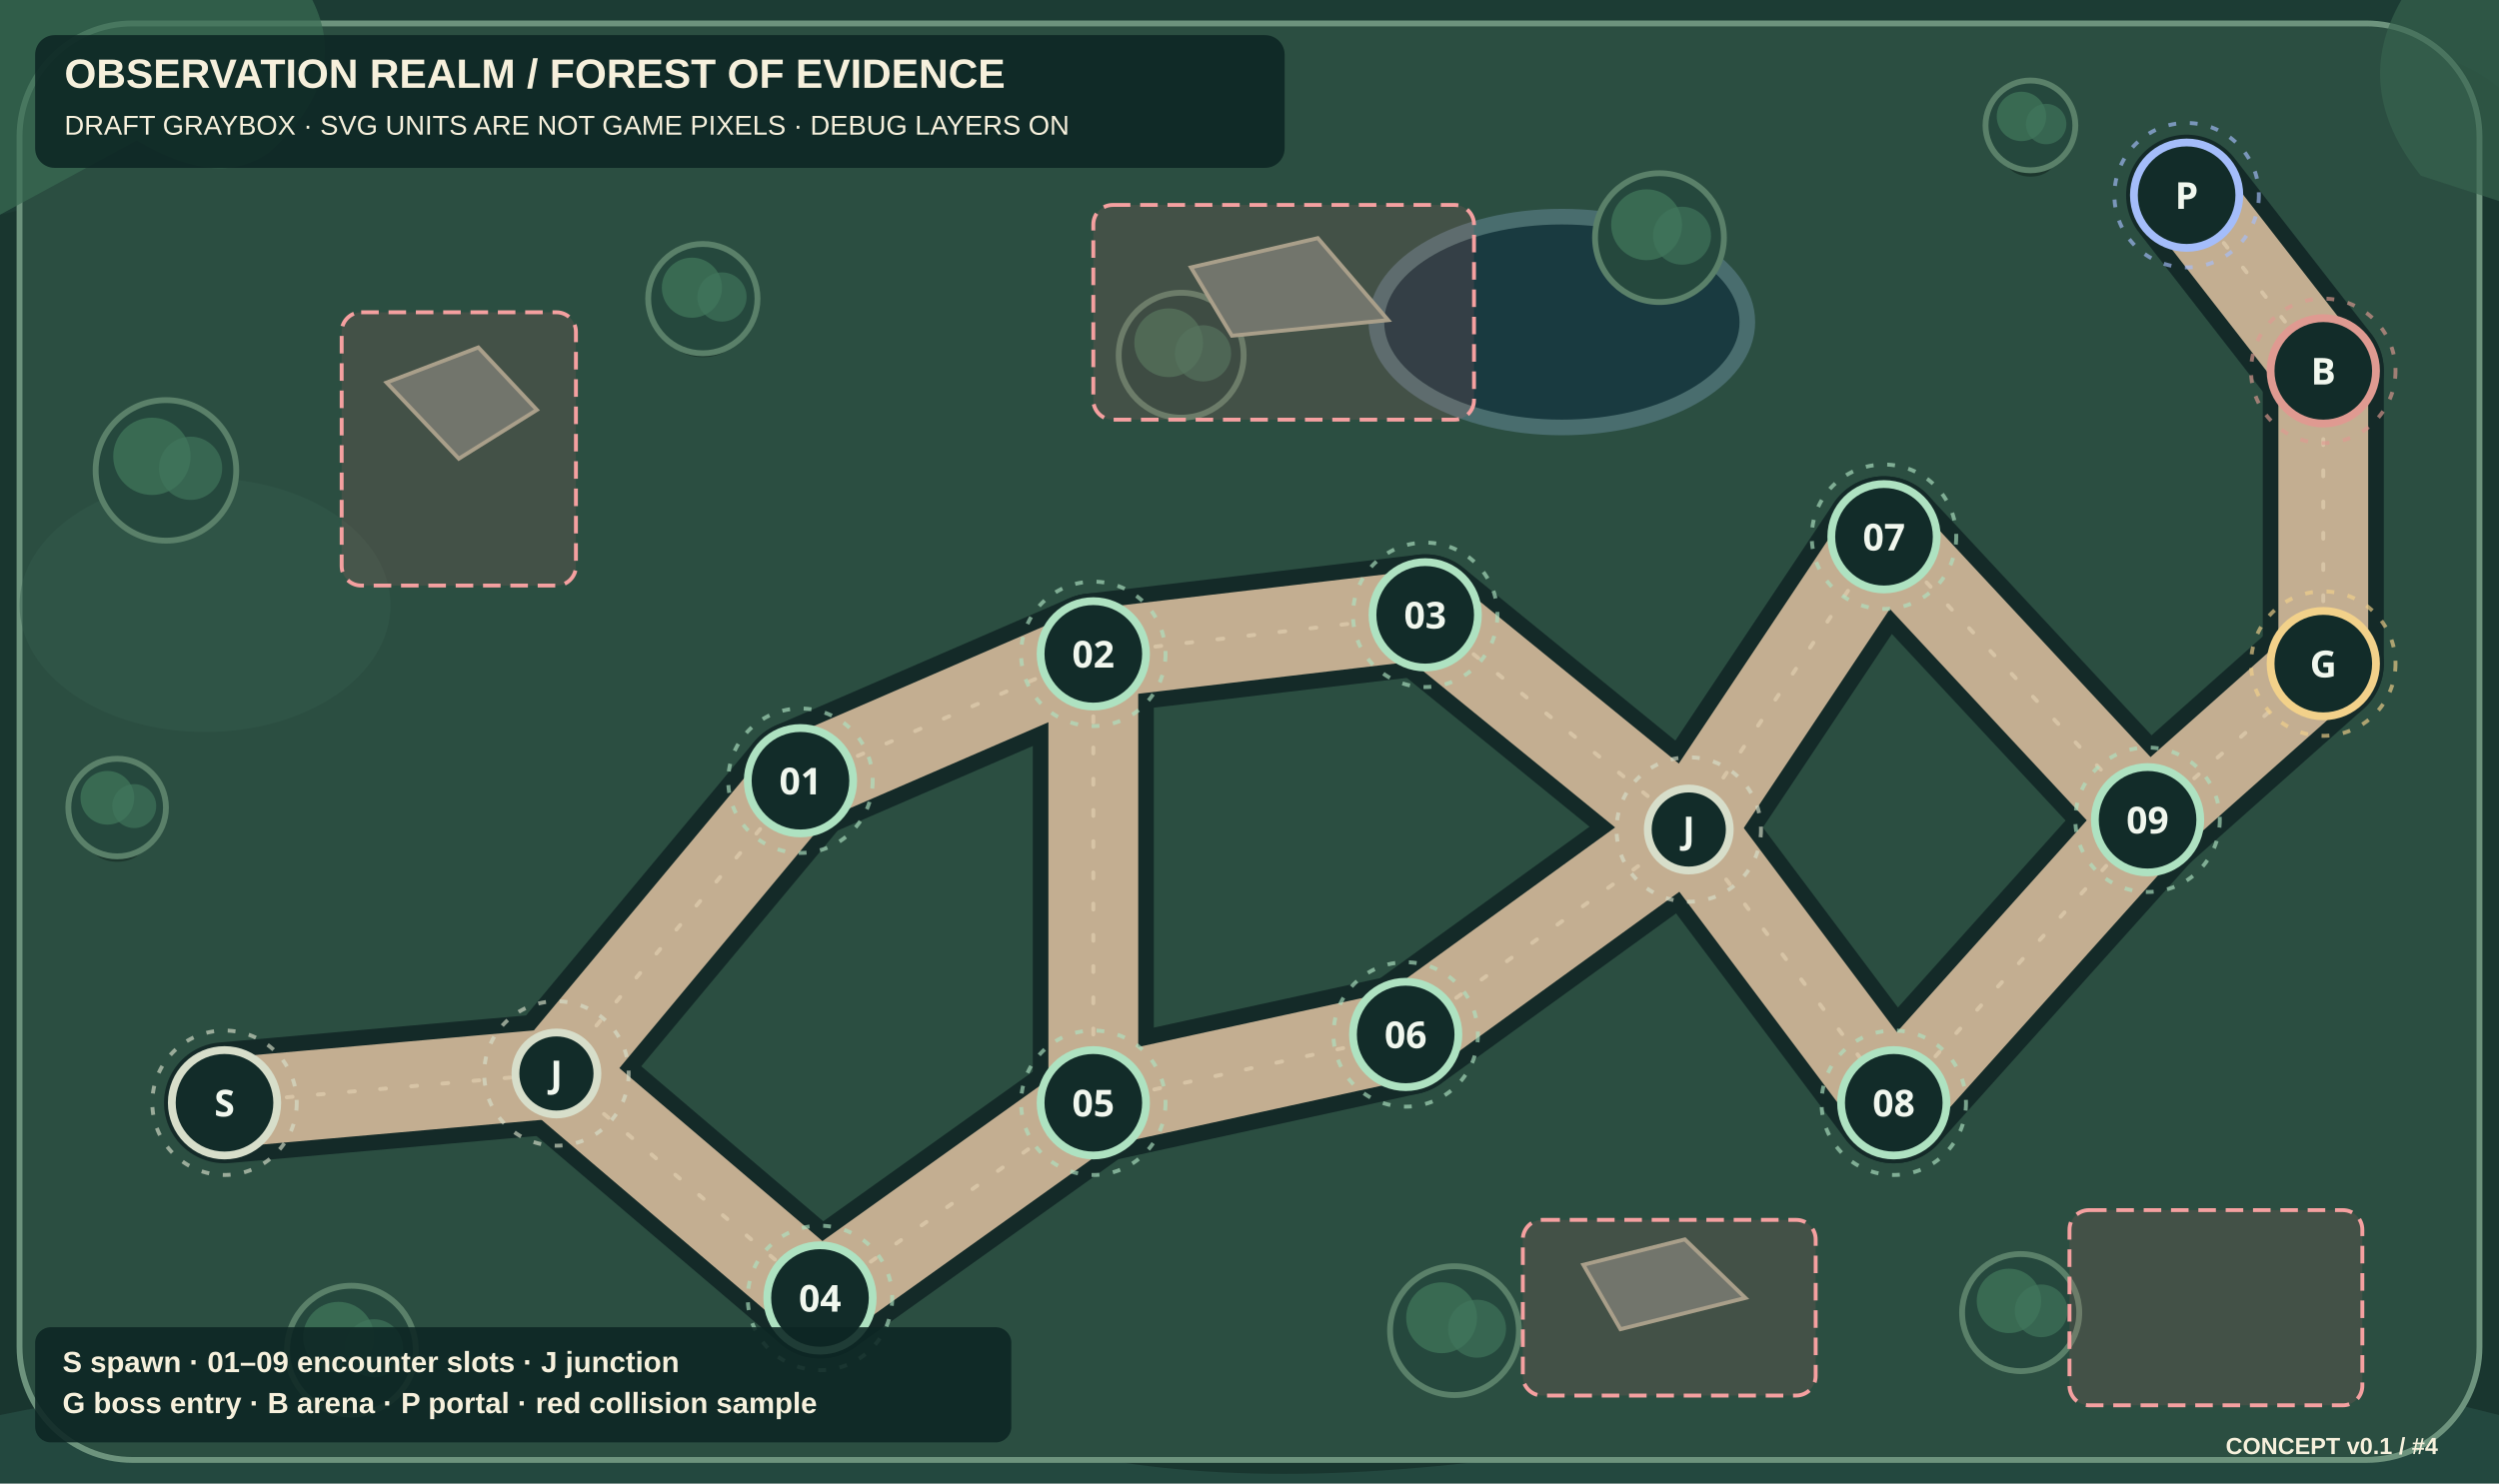
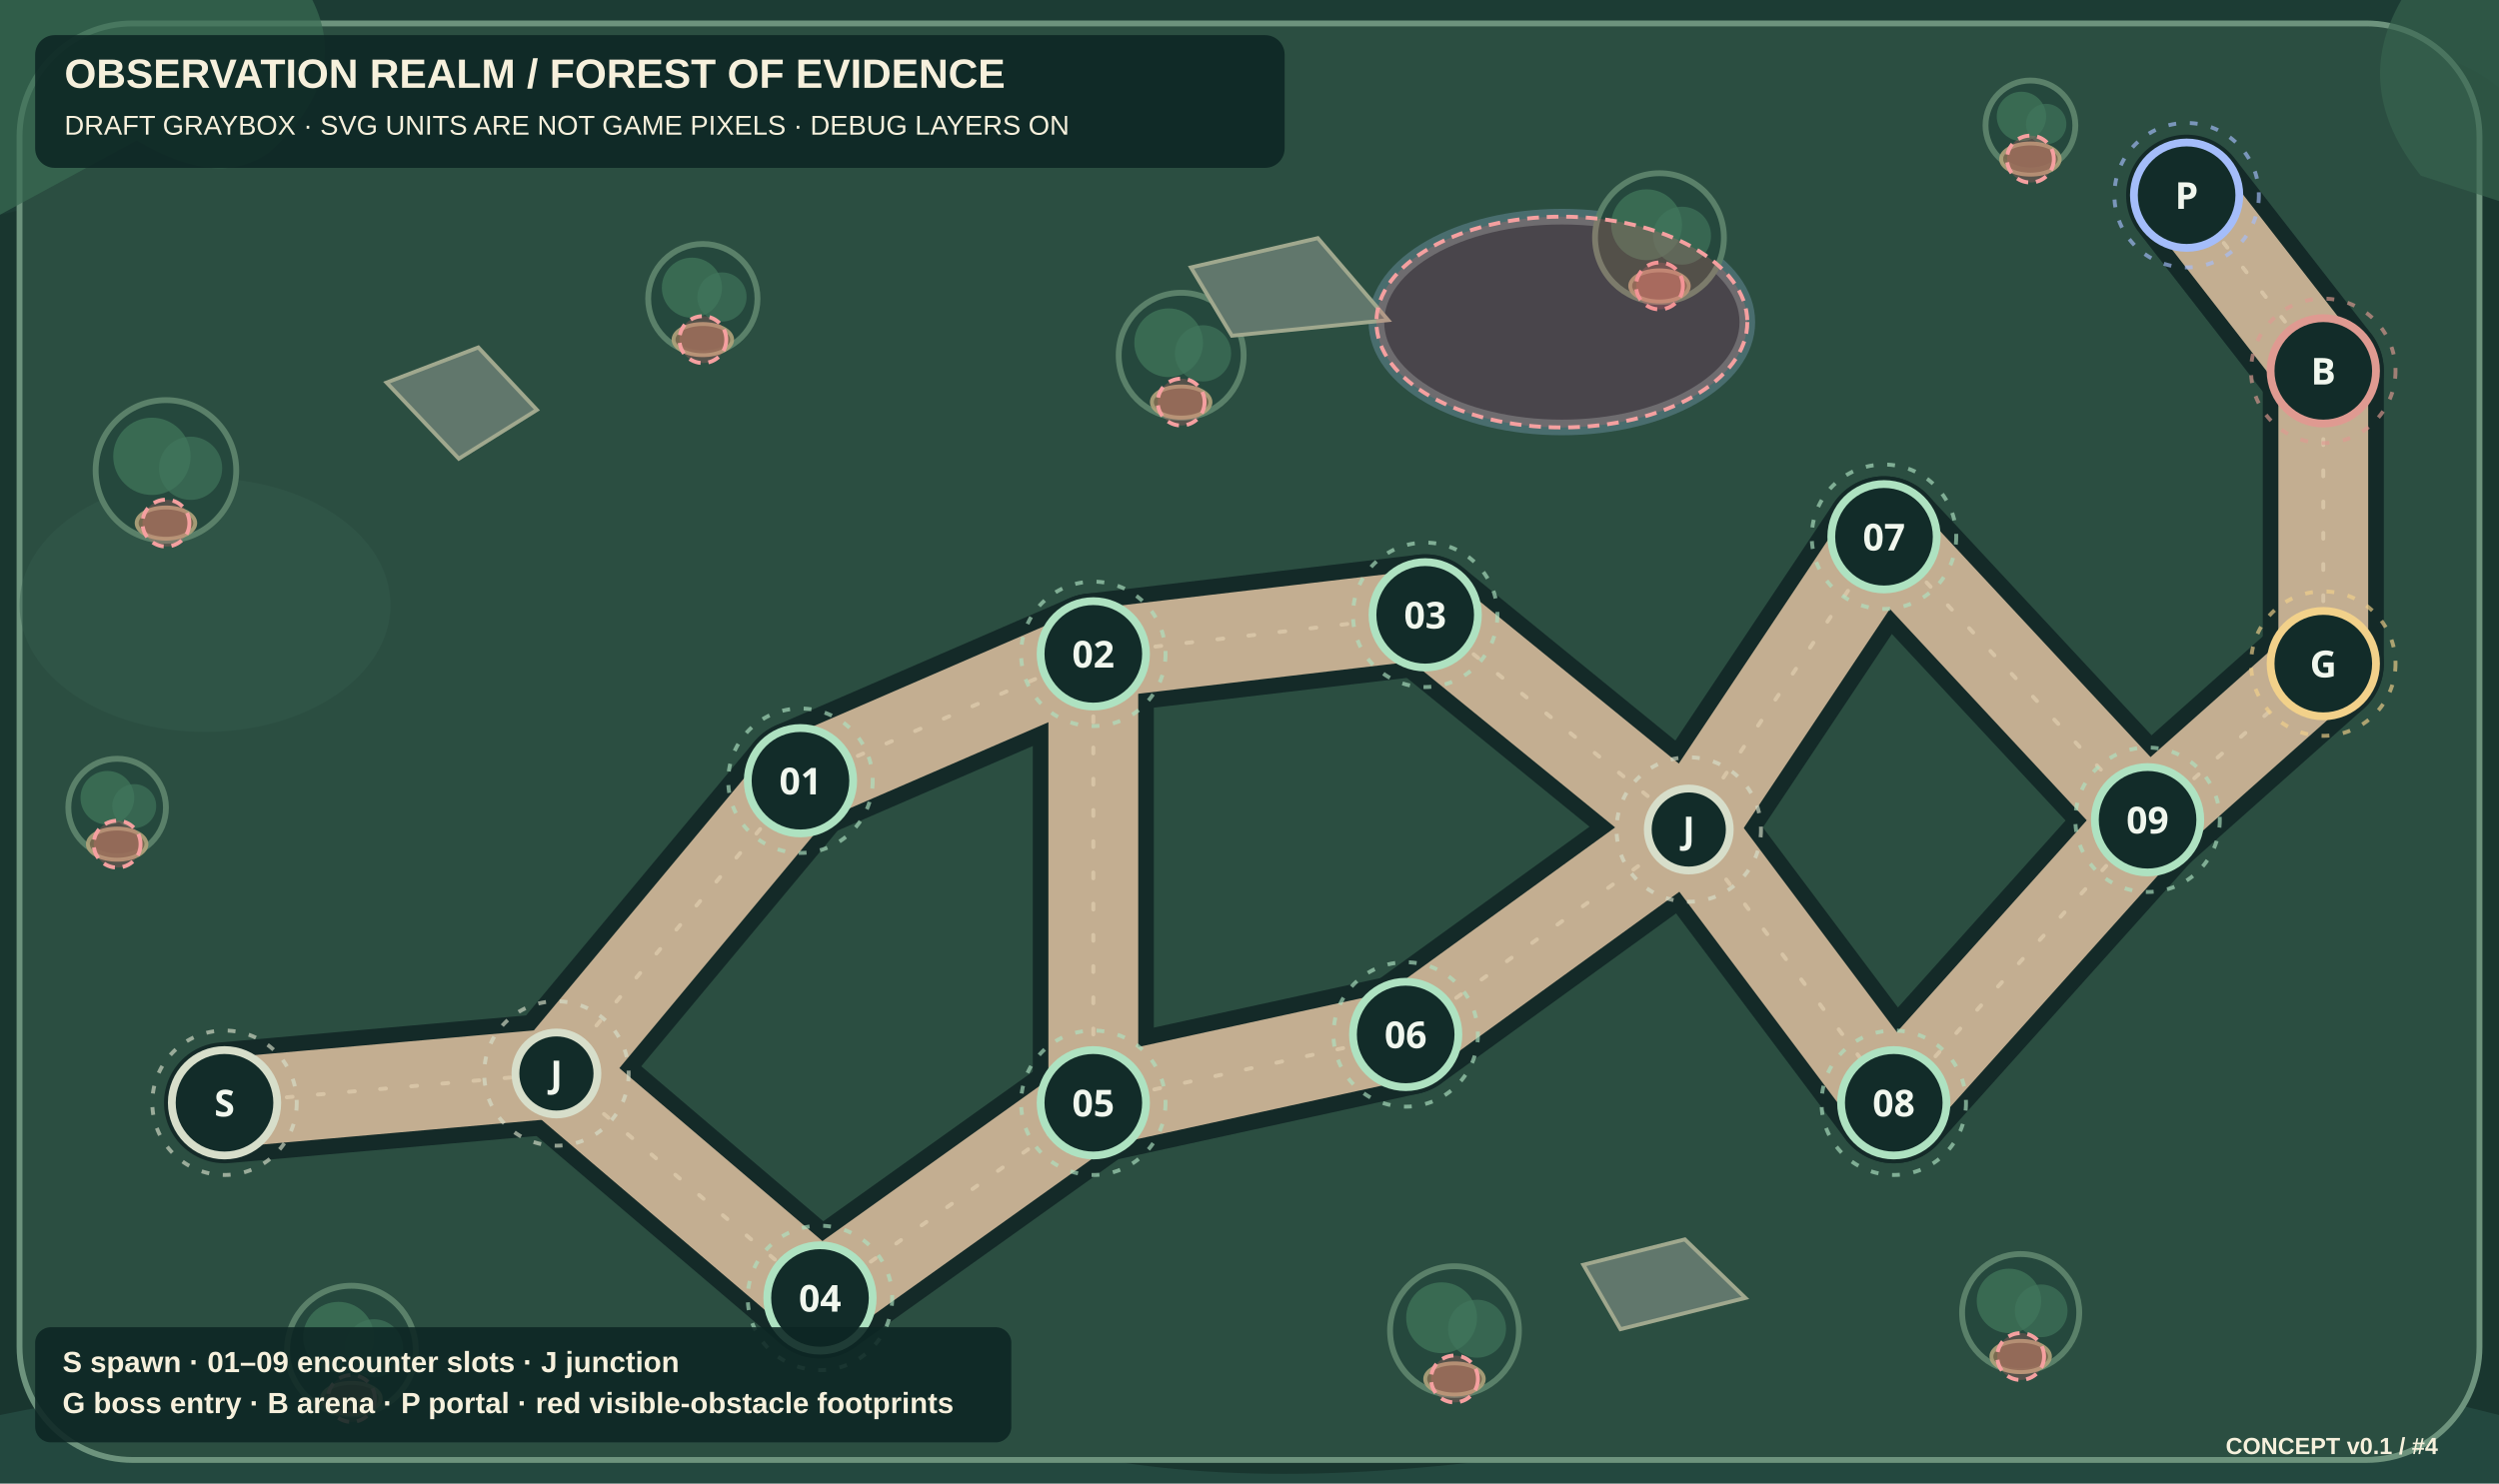
<svg xmlns="http://www.w3.org/2000/svg" viewBox="0 0 1280 760" width="1280" height="760" role="img" aria-label="Proposed Observation forest traversal graybox with nine encounters and boss entrance. The labeled shapes are debug aids, not exported game UI.">
  <g id="background">
    <rect width="1280" height="760" fill="#19362f" />
    <path d="M0 110 Q270 45 480 120 T950 90 T1280 45 V0 H0Z" fill="#1e4037" opacity=".6" />
    <path d="M0 725 Q320 660 500 730 T1080 675 L1280 725 V760 H0Z" fill="#254b42" opacity=".85" />
  </g>
  <g id="ground">
    <rect x="10" y="12" width="1260" height="736" rx="58" fill="#2b4e41" stroke="#6d937d" stroke-width="3" />
    <ellipse cx="800" cy="165" rx="95" ry="54" fill="#193a40" stroke="#496d6e" stroke-width="8" />
    <ellipse cx="105" cy="310" rx="95" ry="65" fill="#355d4e" opacity=".4" />
    <g id="walkable-routes" stroke-linecap="round">
      <g stroke="#142a28" stroke-width="62">
        <line x1="115" y1="565" x2="285" y2="550" />
        <line x1="285" y1="550" x2="410" y2="400" />
        <line x1="285" y1="550" x2="420" y2="665" />
        <line x1="410" y1="400" x2="560" y2="335" />
        <line x1="560" y1="335" x2="730" y2="315" />
        <line x1="730" y1="315" x2="865" y2="425" />
        <line x1="420" y1="665" x2="560" y2="565" />
        <line x1="560" y1="565" x2="720" y2="530" />
        <line x1="720" y1="530" x2="865" y2="425" />
        <line x1="560" y1="335" x2="560" y2="565" />
        <line x1="865" y1="425" x2="965" y2="275" />
        <line x1="865" y1="425" x2="970" y2="565" />
        <line x1="965" y1="275" x2="1100" y2="420" />
        <line x1="970" y1="565" x2="1100" y2="420" />
        <line x1="1100" y1="420" x2="1190" y2="340" />
        <line x1="1190" y1="340" x2="1190" y2="190" />
        <line x1="1190" y1="190" x2="1120" y2="100" />
      </g>
      <g stroke="#c3ae91" stroke-width="46">
        <line x1="115" y1="565" x2="285" y2="550" />
        <line x1="285" y1="550" x2="410" y2="400" />
        <line x1="285" y1="550" x2="420" y2="665" />
        <line x1="410" y1="400" x2="560" y2="335" />
        <line x1="560" y1="335" x2="730" y2="315" />
        <line x1="730" y1="315" x2="865" y2="425" />
        <line x1="420" y1="665" x2="560" y2="565" />
        <line x1="560" y1="565" x2="720" y2="530" />
        <line x1="720" y1="530" x2="865" y2="425" />
        <line x1="560" y1="335" x2="560" y2="565" />
        <line x1="865" y1="425" x2="965" y2="275" />
        <line x1="865" y1="425" x2="970" y2="565" />
        <line x1="965" y1="275" x2="1100" y2="420" />
        <line x1="970" y1="565" x2="1100" y2="420" />
        <line x1="1100" y1="420" x2="1190" y2="340" />
        <line x1="1190" y1="340" x2="1190" y2="190" />
        <line x1="1190" y1="190" x2="1120" y2="100" />
      </g>
      <g stroke="#f6e7c6" stroke-width="2" stroke-dasharray="3 13" opacity=".4">
        <line x1="115" y1="565" x2="285" y2="550" />
        <line x1="285" y1="550" x2="410" y2="400" />
        <line x1="285" y1="550" x2="420" y2="665" />
        <line x1="410" y1="400" x2="560" y2="335" />
        <line x1="560" y1="335" x2="730" y2="315" />
        <line x1="730" y1="315" x2="865" y2="425" />
        <line x1="420" y1="665" x2="560" y2="565" />
        <line x1="560" y1="565" x2="720" y2="530" />
        <line x1="720" y1="530" x2="865" y2="425" />
        <line x1="560" y1="335" x2="560" y2="565" />
        <line x1="865" y1="425" x2="965" y2="275" />
        <line x1="865" y1="425" x2="970" y2="565" />
        <line x1="965" y1="275" x2="1100" y2="420" />
        <line x1="970" y1="565" x2="1100" y2="420" />
        <line x1="1100" y1="420" x2="1190" y2="340" />
        <line x1="1190" y1="340" x2="1190" y2="190" />
        <line x1="1190" y1="190" x2="1120" y2="100" />
      </g>
    </g>
  </g>
  <g id="props">
    <g transform="translate(85 250)">
      <ellipse cy="18" rx="19.8" ry="9" fill="#091913" opacity=".45" />
      <circle cy="-9" r="36" fill="#25483d" stroke="#5a8069" stroke-width="3" />
      <circle cx="-7.2" cy="-16.2" r="19.8" fill="#3c7056" opacity=".85" />
      <circle cx="12.6" cy="-10.08" r="16.2" fill="#41765c" opacity=".65" />
    </g>
    <g transform="translate(360 160)">
      <ellipse cy="14" rx="15.4" ry="9" fill="#091913" opacity=".45" />
      <circle cy="-7" r="28" fill="#25483d" stroke="#5a8069" stroke-width="3" />
      <circle cx="-5.6" cy="-12.6" r="15.4" fill="#3c7056" opacity=".85" />
      <circle cx="9.8" cy="-7.84" r="12.6" fill="#41765c" opacity=".65" />
    </g>
    <g transform="translate(605 190)">
      <ellipse cy="16" rx="17.6" ry="9" fill="#091913" opacity=".45" />
      <circle cy="-8" r="32" fill="#25483d" stroke="#5a8069" stroke-width="3" />
      <circle cx="-6.4" cy="-14.4" r="17.6" fill="#3c7056" opacity=".85" />
      <circle cx="11.2" cy="-8.96" r="14.4" fill="#41765c" opacity=".65" />
    </g>
    <g transform="translate(850 130)">
      <ellipse cy="16.5" rx="18.15" ry="9" fill="#091913" opacity=".45" />
      <circle cy="-8.25" r="33" fill="#25483d" stroke="#5a8069" stroke-width="3" />
      <circle cx="-6.6" cy="-14.85" r="18.15" fill="#3c7056" opacity=".85" />
      <circle cx="11.55" cy="-9.24" r="14.85" fill="#41765c" opacity=".65" />
    </g>
    <g transform="translate(180 700)">
      <ellipse cy="16.5" rx="18.15" ry="9" fill="#091913" opacity=".45" />
      <circle cy="-8.25" r="33" fill="#25483d" stroke="#5a8069" stroke-width="3" />
      <circle cx="-6.6" cy="-14.85" r="18.15" fill="#3c7056" opacity=".85" />
      <circle cx="11.55" cy="-9.24" r="14.85" fill="#41765c" opacity=".65" />
    </g>
    <g transform="translate(745 690)">
      <ellipse cy="16.5" rx="18.15" ry="9" fill="#091913" opacity=".45" />
      <circle cy="-8.25" r="33" fill="#25483d" stroke="#5a8069" stroke-width="3" />
      <circle cx="-6.6" cy="-14.85" r="18.15" fill="#3c7056" opacity=".85" />
      <circle cx="11.55" cy="-9.24" r="14.85" fill="#41765c" opacity=".65" />
    </g>
    <g transform="translate(1035 680)">
      <ellipse cy="15" rx="16.5" ry="9" fill="#091913" opacity=".45" />
      <circle cy="-7.5" r="30" fill="#25483d" stroke="#5a8069" stroke-width="3" />
      <circle cx="-6" cy="-13.5" r="16.5" fill="#3c7056" opacity=".85" />
      <circle cx="10.5" cy="-8.4" r="13.5" fill="#41765c" opacity=".65" />
    </g>
    <g transform="translate(60 420)">
      <ellipse cy="12.5" rx="13.75" ry="9" fill="#091913" opacity=".45" />
      <circle cy="-6.25" r="25" fill="#25483d" stroke="#5a8069" stroke-width="3" />
      <circle cx="-5" cy="-11.25" r="13.75" fill="#3c7056" opacity=".85" />
      <circle cx="8.75" cy="-7" r="11.25" fill="#41765c" opacity=".65" />
    </g>
    <g transform="translate(1040 70)">
      <ellipse cy="11.5" rx="12.65" ry="9" fill="#091913" opacity=".45" />
      <circle cy="-5.75" r="23" fill="#25483d" stroke="#5a8069" stroke-width="3" />
      <circle cx="-4.6" cy="-10.35" r="12.65" fill="#3c7056" opacity=".85" />
      <circle cx="8.05" cy="-6.44" r="10.35" fill="#41765c" opacity=".65" />
    </g>
    <g fill="#61776c" stroke="#a0a88e" stroke-width="2">
      <path d="M198 196 l47 -18 30 32 -40 25z" />
      <path d="M610 137 l65 -15 36 42 -80 8z" />
      <path d="M811 648 l52 -13 31 30 -64 16z" />
    </g>
+     <g id="visible-tree-roots">
+       <ellipse cx="85" cy="268" rx="15" ry="8" fill="#816e52" stroke="#b1a37b" stroke-width="2" opacity=".9" />
+       <ellipse cx="360" cy="174" rx="15" ry="8" fill="#816e52" stroke="#b1a37b" stroke-width="2" opacity=".9" />
+       <ellipse cx="605" cy="206" rx="15" ry="8" fill="#816e52" stroke="#b1a37b" stroke-width="2" opacity=".9" />
+       <ellipse cx="850" cy="146.5" rx="15" ry="8" fill="#816e52" stroke="#b1a37b" stroke-width="2" opacity=".9" />
+       <ellipse cx="180" cy="716.5" rx="15" ry="8" fill="#816e52" stroke="#b1a37b" stroke-width="2" opacity=".9" />
+       <ellipse cx="745" cy="706.5" rx="15" ry="8" fill="#816e52" stroke="#b1a37b" stroke-width="2" opacity=".9" />
+       <ellipse cx="1035" cy="695" rx="15" ry="8" fill="#816e52" stroke="#b1a37b" stroke-width="2" opacity=".9" />
+       <ellipse cx="60" cy="432.5" rx="15" ry="8" fill="#816e52" stroke="#b1a37b" stroke-width="2" opacity=".9" />
+       <ellipse cx="1040" cy="81.5" rx="15" ry="8" fill="#816e52" stroke="#b1a37b" stroke-width="2" opacity=".9" />
+     </g>
  </g>
  <g id="foreground">
    <path d="M0 0 H160 Q180 40 138 78 Q112 97 70 72 L0 110Z" fill="#396b52" opacity=".7" />
    <path d="M1280 0 H1230 Q1204 45 1240 90 L1280 103Z" fill="#37644e" opacity=".65" />
  </g>
-   <g id="collision-debug" fill="#ed6b71" fill-opacity=".13" stroke="#f5a0a0" stroke-width="2" stroke-dasharray="9 5">
-     <rect x="175" y="160" width="120" height="140" rx="10" />
-     <rect x="560" y="105" width="195" height="110" rx="10" />
-     <rect x="780" y="625" width="150" height="90" rx="10" />
-     <rect x="1060" y="620" width="150" height="100" rx="10" />
+   <g id="collision-debug" fill="#ed6b71" fill-opacity=".23" stroke="#f5a0a0" stroke-width="2" stroke-dasharray="6 4">
+     <circle cx="85" cy="268" r="12" />
+     <circle cx="360" cy="174" r="12" />
+     <circle cx="605" cy="206" r="12" />
+     <circle cx="850" cy="146.5" r="12" />
+     <circle cx="180" cy="716.5" r="12" />
+     <circle cx="745" cy="706.5" r="12" />
+     <circle cx="1035" cy="695" r="12" />
+     <circle cx="60" cy="432.5" r="12" />
+     <circle cx="1040" cy="81.5" r="12" />
+     <ellipse cx="800" cy="165" rx="95" ry="54" />
  </g>
  <g id="interactions-debug">
    <g transform="translate(115 565)">
      <circle r="27" fill="#122c29" stroke="#d7deca" stroke-width="4" />
      <circle r="37" fill="none" stroke="#d7deca" stroke-width="2" stroke-dasharray="4 7" opacity=".65" />
      <text y="7" text-anchor="middle" fill="#f1f7ee" font-family="sans-serif" font-size="19" font-weight="bold">S</text>
    </g>
    <g transform="translate(285 550)">
      <circle r="21" fill="#122c29" stroke="#d7deca" stroke-width="4" />
      <circle r="37" fill="none" stroke="#d7deca" stroke-width="2" stroke-dasharray="4 7" opacity=".65" />
      <text y="7" text-anchor="middle" fill="#f1f7ee" font-family="sans-serif" font-size="19" font-weight="bold">J</text>
    </g>
    <g transform="translate(410 400)">
      <circle r="27" fill="#122c29" stroke="#aee2c1" stroke-width="4" />
      <circle r="37" fill="none" stroke="#aee2c1" stroke-width="2" stroke-dasharray="4 7" opacity=".65" />
      <text y="7" text-anchor="middle" fill="#f1f7ee" font-family="sans-serif" font-size="19" font-weight="bold">01</text>
    </g>
    <g transform="translate(560 335)">
      <circle r="27" fill="#122c29" stroke="#aee2c1" stroke-width="4" />
      <circle r="37" fill="none" stroke="#aee2c1" stroke-width="2" stroke-dasharray="4 7" opacity=".65" />
      <text y="7" text-anchor="middle" fill="#f1f7ee" font-family="sans-serif" font-size="19" font-weight="bold">02</text>
    </g>
    <g transform="translate(730 315)">
      <circle r="27" fill="#122c29" stroke="#aee2c1" stroke-width="4" />
      <circle r="37" fill="none" stroke="#aee2c1" stroke-width="2" stroke-dasharray="4 7" opacity=".65" />
      <text y="7" text-anchor="middle" fill="#f1f7ee" font-family="sans-serif" font-size="19" font-weight="bold">03</text>
    </g>
    <g transform="translate(420 665)">
      <circle r="27" fill="#122c29" stroke="#aee2c1" stroke-width="4" />
      <circle r="37" fill="none" stroke="#aee2c1" stroke-width="2" stroke-dasharray="4 7" opacity=".65" />
      <text y="7" text-anchor="middle" fill="#f1f7ee" font-family="sans-serif" font-size="19" font-weight="bold">04</text>
    </g>
    <g transform="translate(560 565)">
      <circle r="27" fill="#122c29" stroke="#aee2c1" stroke-width="4" />
      <circle r="37" fill="none" stroke="#aee2c1" stroke-width="2" stroke-dasharray="4 7" opacity=".65" />
      <text y="7" text-anchor="middle" fill="#f1f7ee" font-family="sans-serif" font-size="19" font-weight="bold">05</text>
    </g>
    <g transform="translate(720 530)">
      <circle r="27" fill="#122c29" stroke="#aee2c1" stroke-width="4" />
      <circle r="37" fill="none" stroke="#aee2c1" stroke-width="2" stroke-dasharray="4 7" opacity=".65" />
      <text y="7" text-anchor="middle" fill="#f1f7ee" font-family="sans-serif" font-size="19" font-weight="bold">06</text>
    </g>
    <g transform="translate(865 425)">
      <circle r="21" fill="#122c29" stroke="#d7deca" stroke-width="4" />
      <circle r="37" fill="none" stroke="#d7deca" stroke-width="2" stroke-dasharray="4 7" opacity=".65" />
      <text y="7" text-anchor="middle" fill="#f1f7ee" font-family="sans-serif" font-size="19" font-weight="bold">J</text>
    </g>
    <g transform="translate(965 275)">
      <circle r="27" fill="#122c29" stroke="#aee2c1" stroke-width="4" />
      <circle r="37" fill="none" stroke="#aee2c1" stroke-width="2" stroke-dasharray="4 7" opacity=".65" />
      <text y="7" text-anchor="middle" fill="#f1f7ee" font-family="sans-serif" font-size="19" font-weight="bold">07</text>
    </g>
    <g transform="translate(970 565)">
      <circle r="27" fill="#122c29" stroke="#aee2c1" stroke-width="4" />
      <circle r="37" fill="none" stroke="#aee2c1" stroke-width="2" stroke-dasharray="4 7" opacity=".65" />
      <text y="7" text-anchor="middle" fill="#f1f7ee" font-family="sans-serif" font-size="19" font-weight="bold">08</text>
    </g>
    <g transform="translate(1100 420)">
      <circle r="27" fill="#122c29" stroke="#aee2c1" stroke-width="4" />
      <circle r="37" fill="none" stroke="#aee2c1" stroke-width="2" stroke-dasharray="4 7" opacity=".65" />
      <text y="7" text-anchor="middle" fill="#f1f7ee" font-family="sans-serif" font-size="19" font-weight="bold">09</text>
    </g>
    <g transform="translate(1190 340)">
      <circle r="27" fill="#122c29" stroke="#f2d18a" stroke-width="4" />
      <circle r="37" fill="none" stroke="#f2d18a" stroke-width="2" stroke-dasharray="4 7" opacity=".65" />
      <text y="7" text-anchor="middle" fill="#f1f7ee" font-family="sans-serif" font-size="19" font-weight="bold">G</text>
    </g>
    <g transform="translate(1190 190)">
      <circle r="27" fill="#122c29" stroke="#df9a91" stroke-width="4" />
      <circle r="37" fill="none" stroke="#df9a91" stroke-width="2" stroke-dasharray="4 7" opacity=".65" />
      <text y="7" text-anchor="middle" fill="#f1f7ee" font-family="sans-serif" font-size="19" font-weight="bold">B</text>
    </g>
    <g transform="translate(1120 100)">
      <circle r="27" fill="#122c29" stroke="#a4bdfa" stroke-width="4" />
      <circle r="37" fill="none" stroke="#a4bdfa" stroke-width="2" stroke-dasharray="4 7" opacity=".65" />
      <text y="7" text-anchor="middle" fill="#f1f7ee" font-family="sans-serif" font-size="19" font-weight="bold">P</text>
    </g>
  </g>
  <g id="annotations" font-family="Arial, sans-serif" fill="#f6f0dc" font-size="17" font-weight="bold">
    <rect x="18" y="18" width="640" height="68" rx="10" fill="#0c2523" opacity=".88" />
    <text x="33" y="45" font-size="21">OBSERVATION REALM / FOREST OF EVIDENCE</text>
    <text x="33" y="69" font-size="14" font-weight="normal">DRAFT GRAYBOX · SVG UNITS ARE NOT GAME PIXELS · DEBUG LAYERS ON</text>
    <rect x="18" y="680" width="500" height="59" rx="8" fill="#0c2523" opacity=".88" />
    <text x="32" y="703" font-size="15">S spawn · 01–09 encounter slots · J junction</text>
-     <text x="32" y="724" font-size="15">G boss entry · B arena · P portal · red collision sample</text>
+     <text x="32" y="724" font-size="15">G boss entry · B arena · P portal · red visible-obstacle footprints</text>
    <text x="1140" y="745" font-size="12">CONCEPT v0.1 / #4</text>
  </g>
</svg>
